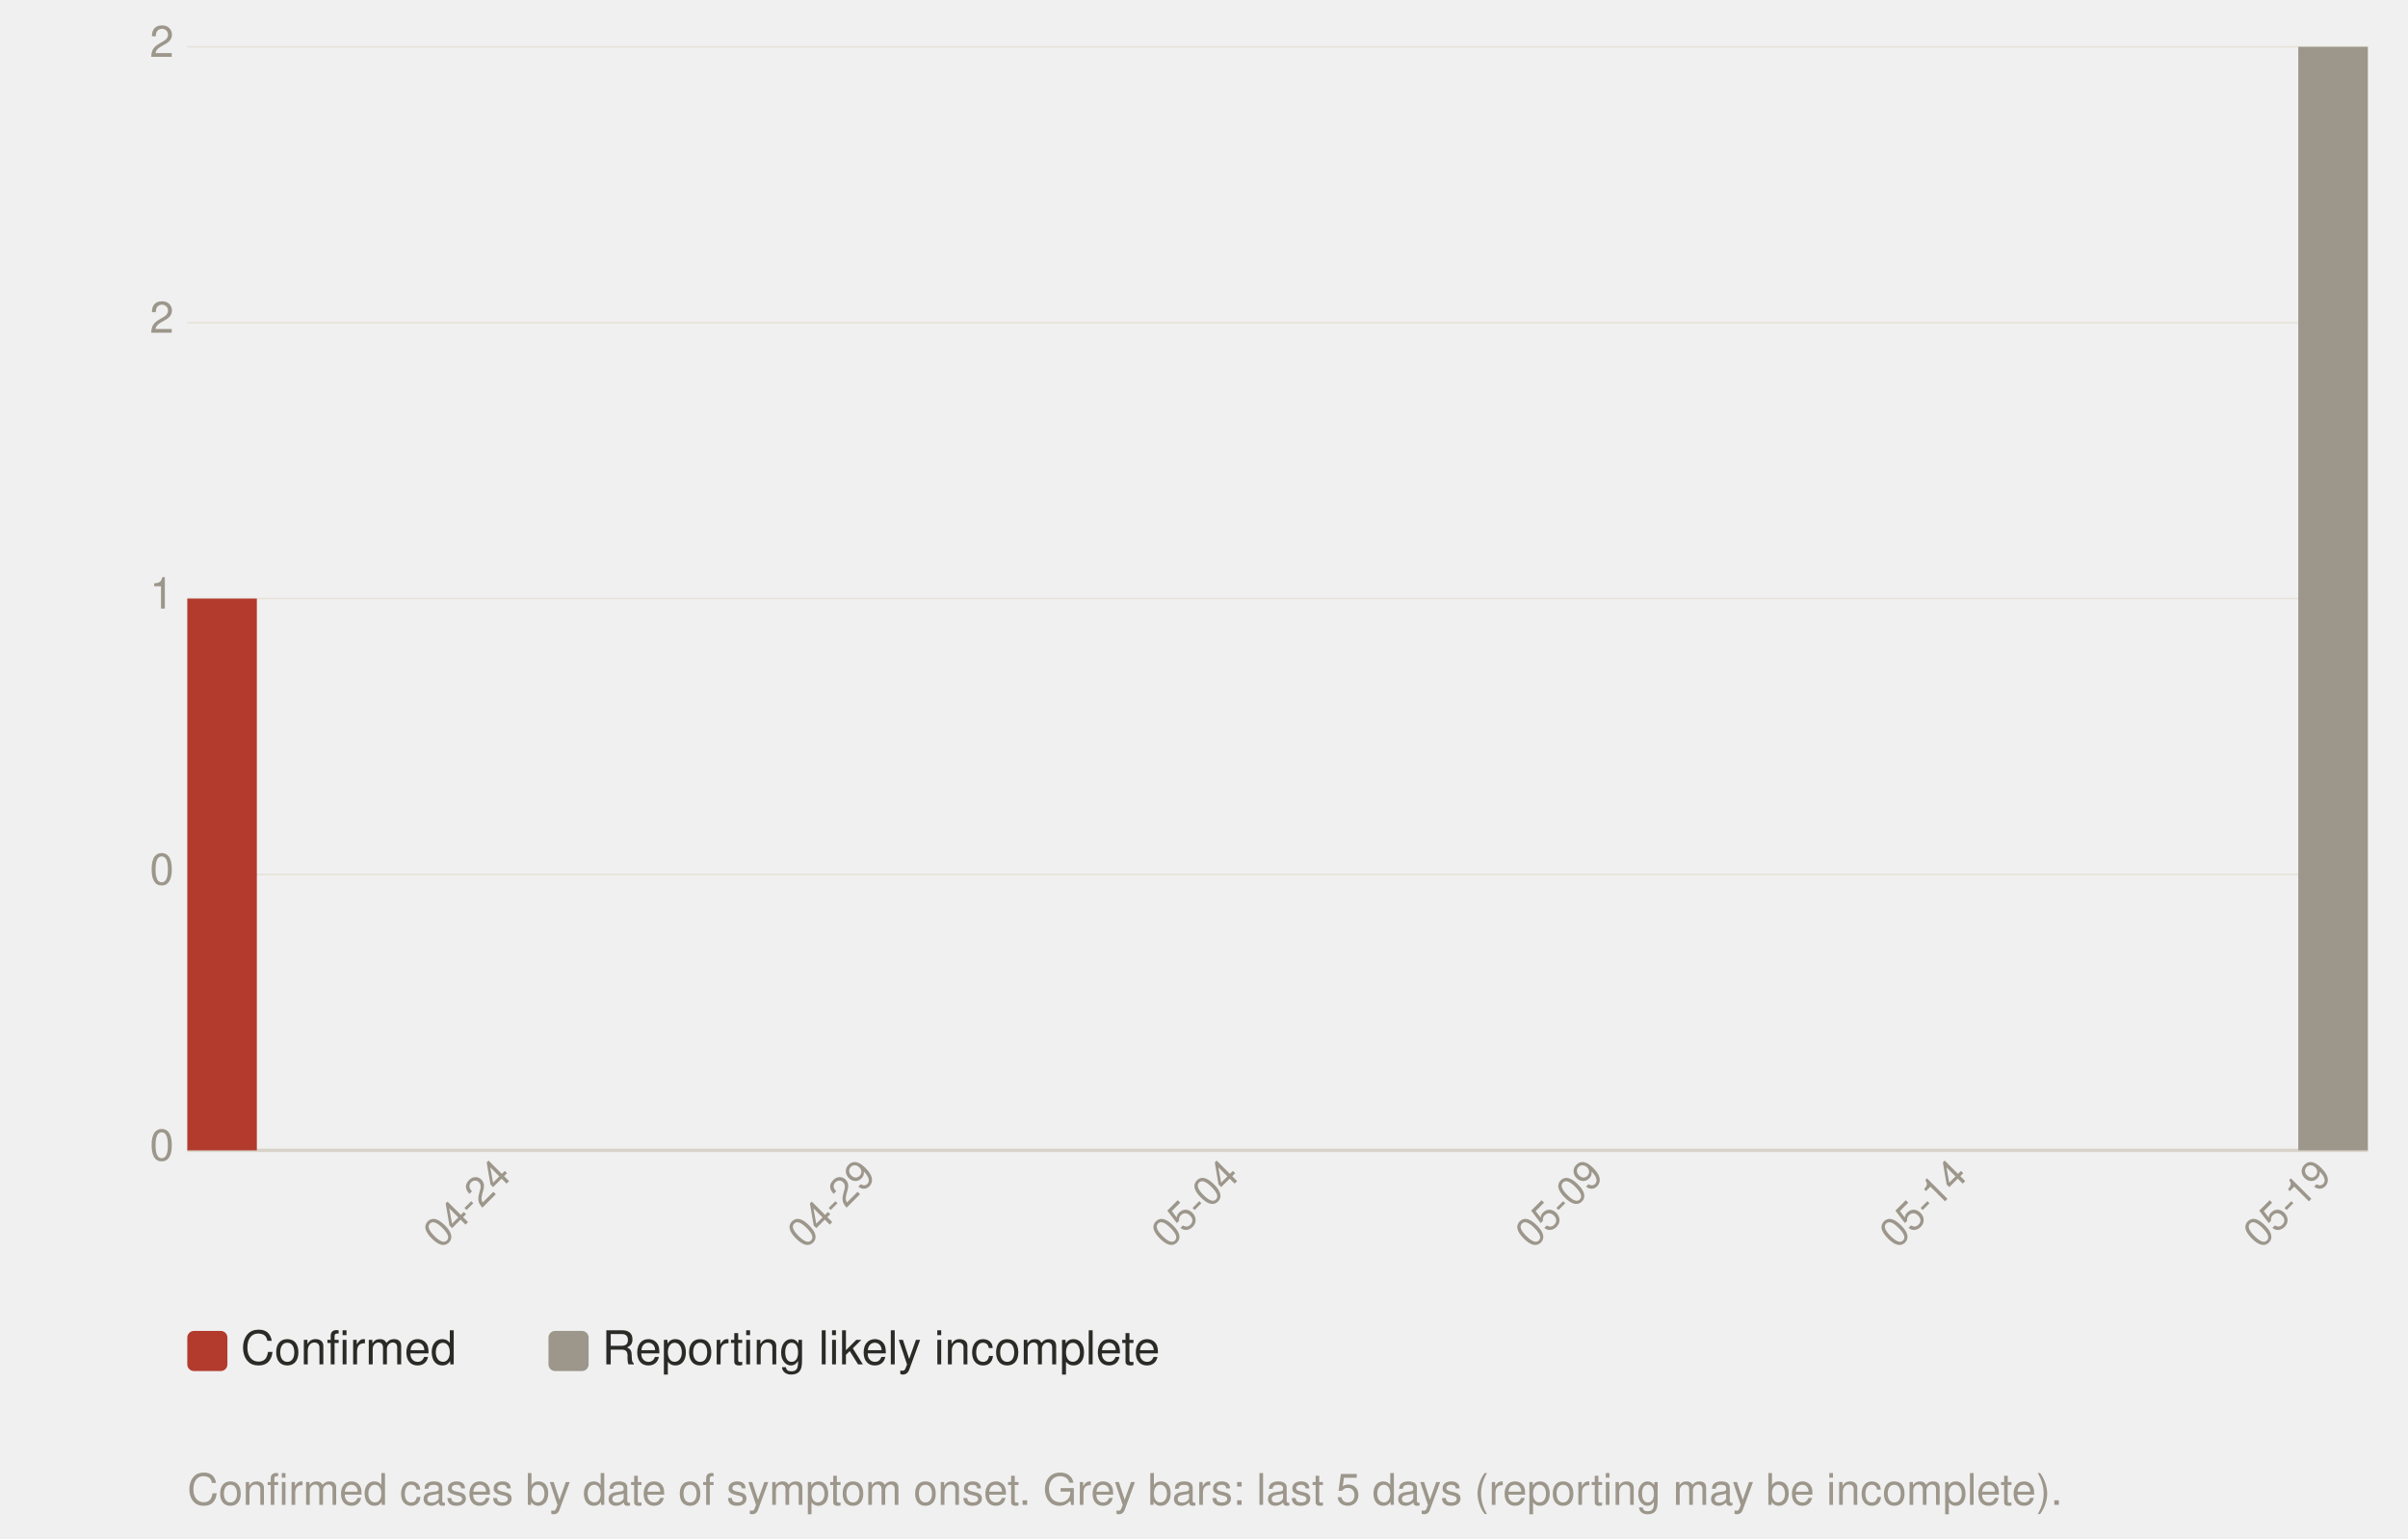
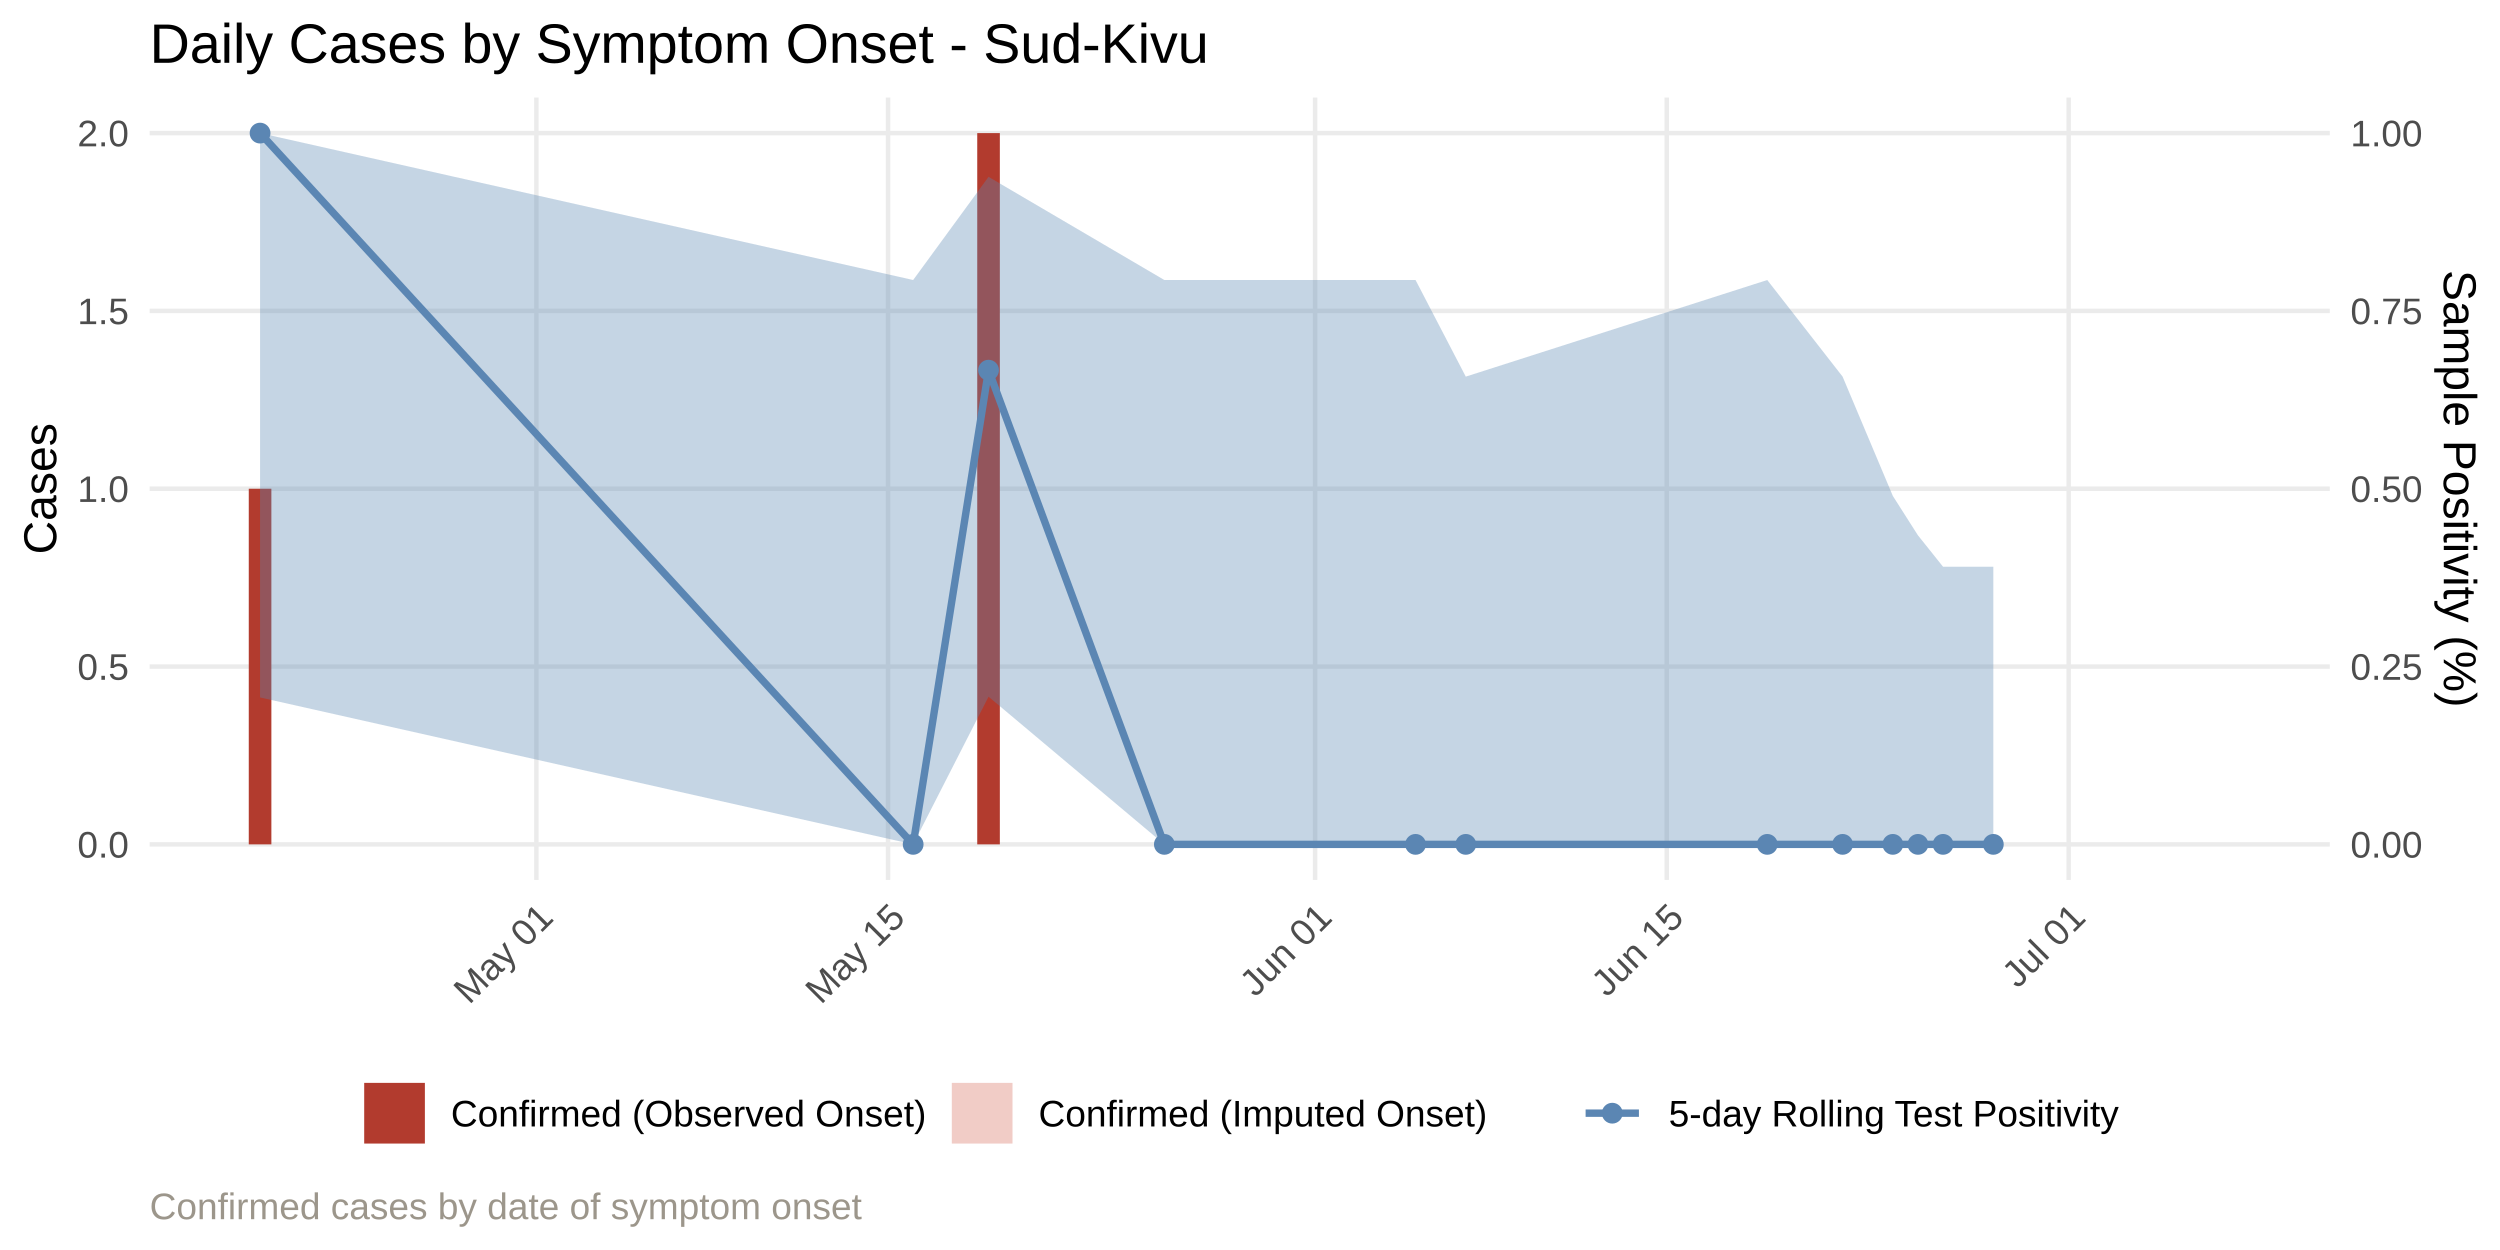
- <svg xmlns="http://www.w3.org/2000/svg" viewBox="0 0 720 460" role="img" aria-label="Daily Cases by Symptom Onset - Sud-Kivu">
-   <style>
- text { font-family: -apple-system, system-ui, 'Segoe UI', Helvetica, Arial, sans-serif; }
- </style>
-   <rect width="720" height="460" fill="transparent" />
-   <text x="52" y="347.0" text-anchor="end" fill="#9c968b" font-size="13">0</text>
-   <text x="52" y="264.5" text-anchor="end" fill="#9c968b" font-size="13">0</text>
-   <line x1="56" y1="261.5" x2="708.0" y2="261.5" stroke="#e7e3db" stroke-width="0.5" />
-   <text x="52" y="182.0" text-anchor="end" fill="#9c968b" font-size="13">1</text>
-   <line x1="56" y1="179.0" x2="708.0" y2="179.0" stroke="#e7e3db" stroke-width="0.5" />
-   <text x="52" y="99.5" text-anchor="end" fill="#9c968b" font-size="13">2</text>
-   <line x1="56" y1="96.5" x2="708.0" y2="96.5" stroke="#e7e3db" stroke-width="0.5" />
-   <text x="52" y="17.0" text-anchor="end" fill="#9c968b" font-size="13">2</text>
-   <line x1="56" y1="14.0" x2="708.0" y2="14.0" stroke="#e7e3db" stroke-width="0.5" />
-   <line x1="56" y1="344.0" x2="708.0" y2="344.0" stroke="#d8d3c9" stroke-width="1" />
-   <rect x="56.0" y="179.0" width="20.8" height="165.0" fill="#b23b2e" />
-   <rect x="687.2" y="14.0" width="20.8" height="330.0" fill="#9c968b" />
-   <text x="153.4" y="352.0" text-anchor="end" fill="#9c968b" font-size="12" transform="rotate(-45 153.4 352.0)">04-24</text>
-   <text x="262.3" y="352.0" text-anchor="end" fill="#9c968b" font-size="12" transform="rotate(-45 262.3 352.0)">04-29</text>
-   <text x="371.1" y="352.0" text-anchor="end" fill="#9c968b" font-size="12" transform="rotate(-45 371.1 352.0)">05-04</text>
-   <text x="479.9" y="352.0" text-anchor="end" fill="#9c968b" font-size="12" transform="rotate(-45 479.9 352.0)">05-09</text>
-   <text x="588.8" y="352.0" text-anchor="end" fill="#9c968b" font-size="12" transform="rotate(-45 588.8 352.0)">05-14</text>
-   <text x="697.6" y="352.0" text-anchor="end" fill="#9c968b" font-size="12" transform="rotate(-45 697.6 352.0)">05-19</text>
-   <rect x="56.0" y="398.0" width="12" height="12" fill="#b23b2e" rx="2" />
-   <text x="72.0" y="408.0" fill="#2a2a27" font-size="14">Confirmed</text>
-   <rect x="164.0" y="398.0" width="12" height="12" fill="#9c968b" rx="2" />
-   <text x="180.0" y="408.0" fill="#2a2a27" font-size="14">Reporting likely incomplete</text>
-   <text x="56" y="450" fill="#9c968b" font-size="13">Confirmed cases by date of symptom onset. Grey bars: last 5 days (reporting may be incomplete).</text>
+ <svg xmlns="http://www.w3.org/2000/svg" width="648.00pt" height="324.00pt" viewBox="0 0 648.00 324.00">
+   <g class="svglite">
+     <defs>
+       <style type="text/css">
+     .svglite line, .svglite polyline, .svglite polygon, .svglite path, .svglite rect, .svglite circle {
+       fill: none;
+       stroke: #000000;
+       stroke-linecap: round;
+       stroke-linejoin: round;
+       stroke-miterlimit: 10.00;
+     }
+     .svglite text {
+       white-space: pre;
+     }
+     .svglite g.glyphgroup path {
+       fill: inherit;
+       stroke: none;
+     }
+   </style>
+     </defs>
+     <rect width="100%" height="100%" style="stroke: none; fill: #FFFFFF;" />
+     <defs>
+       <clipPath id="cpMC4wMHw2NDguMDB8MC4wMHwzMjQuMDA=">
+         <rect x="0.00" y="0.00" width="648.00" height="324.00" />
+       </clipPath>
+     </defs>
+     <g clip-path="url(#cpMC4wMHw2NDguMDB8MC4wMHwzMjQuMDA=)">
+       <rect x="-0" y="0.00" width="648.00" height="324.00" style="stroke-width: 1.16; stroke: none; fill: #FFFFFF;" />
+     </g>
+     <defs>
+       <clipPath id="cpMzguNzl8NjAzLjg4fDI1LjI4fDIyOC4wOA==">
+         <rect x="38.79" y="25.28" width="565.09" height="202.80" />
+       </clipPath>
+     </defs>
+     <g clip-path="url(#cpMzguNzl8NjAzLjg4fDI1LjI4fDIyOC4wOA==)">
+       <polyline points="38.79,218.86 603.88,218.86 " style="stroke-width: 1.16; stroke: #EBEBEB; stroke-linecap: butt;" />
+       <polyline points="38.79,172.77 603.88,172.77 " style="stroke-width: 1.16; stroke: #EBEBEB; stroke-linecap: butt;" />
+       <polyline points="38.79,126.68 603.88,126.68 " style="stroke-width: 1.16; stroke: #EBEBEB; stroke-linecap: butt;" />
+       <polyline points="38.79,80.59 603.88,80.59 " style="stroke-width: 1.16; stroke: #EBEBEB; stroke-linecap: butt;" />
+       <polyline points="38.79,34.50 603.88,34.50 " style="stroke-width: 1.16; stroke: #EBEBEB; stroke-linecap: butt;" />
+       <polyline points="139.03,228.08 139.03,25.28 " style="stroke-width: 1.16; stroke: #EBEBEB; stroke-linecap: butt;" />
+       <polyline points="230.18,228.08 230.18,25.28 " style="stroke-width: 1.16; stroke: #EBEBEB; stroke-linecap: butt;" />
+       <polyline points="340.87,228.08 340.87,25.28 " style="stroke-width: 1.16; stroke: #EBEBEB; stroke-linecap: butt;" />
+       <polyline points="432.02,228.08 432.02,25.28 " style="stroke-width: 1.16; stroke: #EBEBEB; stroke-linecap: butt;" />
+       <polyline points="536.20,228.08 536.20,25.28 " style="stroke-width: 1.16; stroke: #EBEBEB; stroke-linecap: butt;" />
+       <rect x="64.48" y="126.68" width="5.86" height="92.18" style="stroke-width: 1.16; stroke: none; stroke-linecap: butt; stroke-linejoin: miter; fill: #B23B2E;" />
+       <rect x="64.48" y="126.68" width="5.86" height="0.00" style="stroke-width: 1.16; stroke: none; stroke-linecap: butt; stroke-linejoin: miter; fill: #F1CCC6;" />
+       <rect x="70.99" y="218.86" width="5.86" height="0.00" style="stroke-width: 1.16; stroke: none; stroke-linecap: butt; stroke-linejoin: miter; fill: #B23B2E;" />
+       <rect x="70.99" y="218.86" width="5.86" height="0.00" style="stroke-width: 1.16; stroke: none; stroke-linecap: butt; stroke-linejoin: miter; fill: #F1CCC6;" />
+       <rect x="77.50" y="218.86" width="5.86" height="0.00" style="stroke-width: 1.16; stroke: none; stroke-linecap: butt; stroke-linejoin: miter; fill: #B23B2E;" />
+       <rect x="77.50" y="218.86" width="5.86" height="0.00" style="stroke-width: 1.16; stroke: none; stroke-linecap: butt; stroke-linejoin: miter; fill: #F1CCC6;" />
+       <rect x="84.01" y="218.86" width="5.86" height="0.00" style="stroke-width: 1.16; stroke: none; stroke-linecap: butt; stroke-linejoin: miter; fill: #B23B2E;" />
+       <rect x="84.01" y="218.86" width="5.86" height="0.00" style="stroke-width: 1.16; stroke: none; stroke-linecap: butt; stroke-linejoin: miter; fill: #F1CCC6;" />
+       <rect x="90.52" y="218.86" width="5.86" height="0.00" style="stroke-width: 1.16; stroke: none; stroke-linecap: butt; stroke-linejoin: miter; fill: #B23B2E;" />
+       <rect x="90.52" y="218.86" width="5.86" height="0.00" style="stroke-width: 1.16; stroke: none; stroke-linecap: butt; stroke-linejoin: miter; fill: #F1CCC6;" />
+       <rect x="97.03" y="218.86" width="5.86" height="0.00" style="stroke-width: 1.16; stroke: none; stroke-linecap: butt; stroke-linejoin: miter; fill: #B23B2E;" />
+       <rect x="97.03" y="218.86" width="5.86" height="0.00" style="stroke-width: 1.16; stroke: none; stroke-linecap: butt; stroke-linejoin: miter; fill: #F1CCC6;" />
+       <rect x="103.54" y="218.86" width="5.86" height="0.00" style="stroke-width: 1.16; stroke: none; stroke-linecap: butt; stroke-linejoin: miter; fill: #B23B2E;" />
+       <rect x="103.54" y="218.86" width="5.86" height="0.00" style="stroke-width: 1.16; stroke: none; stroke-linecap: butt; stroke-linejoin: miter; fill: #F1CCC6;" />
+       <rect x="110.05" y="218.86" width="5.86" height="0.00" style="stroke-width: 1.16; stroke: none; stroke-linecap: butt; stroke-linejoin: miter; fill: #B23B2E;" />
+       <rect x="110.05" y="218.86" width="5.86" height="0.00" style="stroke-width: 1.16; stroke: none; stroke-linecap: butt; stroke-linejoin: miter; fill: #F1CCC6;" />
+       <rect x="116.57" y="218.86" width="5.86" height="0.00" style="stroke-width: 1.16; stroke: none; stroke-linecap: butt; stroke-linejoin: miter; fill: #B23B2E;" />
+       <rect x="116.57" y="218.86" width="5.86" height="0.00" style="stroke-width: 1.16; stroke: none; stroke-linecap: butt; stroke-linejoin: miter; fill: #F1CCC6;" />
+       <rect x="123.08" y="218.86" width="5.86" height="0.00" style="stroke-width: 1.16; stroke: none; stroke-linecap: butt; stroke-linejoin: miter; fill: #B23B2E;" />
+       <rect x="123.08" y="218.86" width="5.86" height="0.00" style="stroke-width: 1.16; stroke: none; stroke-linecap: butt; stroke-linejoin: miter; fill: #F1CCC6;" />
+       <rect x="129.59" y="218.86" width="5.86" height="0.00" style="stroke-width: 1.16; stroke: none; stroke-linecap: butt; stroke-linejoin: miter; fill: #B23B2E;" />
+       <rect x="129.59" y="218.86" width="5.86" height="0.00" style="stroke-width: 1.16; stroke: none; stroke-linecap: butt; stroke-linejoin: miter; fill: #F1CCC6;" />
+       <rect x="136.10" y="218.86" width="5.86" height="0.00" style="stroke-width: 1.16; stroke: none; stroke-linecap: butt; stroke-linejoin: miter; fill: #B23B2E;" />
+       <rect x="136.10" y="218.86" width="5.86" height="0.00" style="stroke-width: 1.16; stroke: none; stroke-linecap: butt; stroke-linejoin: miter; fill: #F1CCC6;" />
+       <rect x="142.61" y="218.86" width="5.86" height="0.00" style="stroke-width: 1.16; stroke: none; stroke-linecap: butt; stroke-linejoin: miter; fill: #B23B2E;" />
+       <rect x="142.61" y="218.86" width="5.86" height="0.00" style="stroke-width: 1.16; stroke: none; stroke-linecap: butt; stroke-linejoin: miter; fill: #F1CCC6;" />
+       <rect x="149.12" y="218.86" width="5.86" height="0.00" style="stroke-width: 1.16; stroke: none; stroke-linecap: butt; stroke-linejoin: miter; fill: #B23B2E;" />
+       <rect x="149.12" y="218.86" width="5.86" height="0.00" style="stroke-width: 1.16; stroke: none; stroke-linecap: butt; stroke-linejoin: miter; fill: #F1CCC6;" />
+       <rect x="155.63" y="218.86" width="5.86" height="0.00" style="stroke-width: 1.16; stroke: none; stroke-linecap: butt; stroke-linejoin: miter; fill: #B23B2E;" />
+       <rect x="155.63" y="218.86" width="5.86" height="0.00" style="stroke-width: 1.16; stroke: none; stroke-linecap: butt; stroke-linejoin: miter; fill: #F1CCC6;" />
+       <rect x="162.14" y="218.86" width="5.86" height="0.00" style="stroke-width: 1.16; stroke: none; stroke-linecap: butt; stroke-linejoin: miter; fill: #B23B2E;" />
+       <rect x="162.14" y="218.86" width="5.86" height="0.00" style="stroke-width: 1.16; stroke: none; stroke-linecap: butt; stroke-linejoin: miter; fill: #F1CCC6;" />
+       <rect x="168.65" y="218.86" width="5.86" height="0.00" style="stroke-width: 1.16; stroke: none; stroke-linecap: butt; stroke-linejoin: miter; fill: #B23B2E;" />
+       <rect x="168.65" y="218.86" width="5.86" height="0.00" style="stroke-width: 1.16; stroke: none; stroke-linecap: butt; stroke-linejoin: miter; fill: #F1CCC6;" />
+       <rect x="175.16" y="218.86" width="5.86" height="0.00" style="stroke-width: 1.16; stroke: none; stroke-linecap: butt; stroke-linejoin: miter; fill: #B23B2E;" />
+       <rect x="175.16" y="218.86" width="5.86" height="0.00" style="stroke-width: 1.16; stroke: none; stroke-linecap: butt; stroke-linejoin: miter; fill: #F1CCC6;" />
+       <rect x="181.68" y="218.86" width="5.86" height="0.00" style="stroke-width: 1.16; stroke: none; stroke-linecap: butt; stroke-linejoin: miter; fill: #B23B2E;" />
+       <rect x="181.68" y="218.86" width="5.86" height="0.00" style="stroke-width: 1.16; stroke: none; stroke-linecap: butt; stroke-linejoin: miter; fill: #F1CCC6;" />
+       <rect x="188.19" y="218.86" width="5.86" height="0.00" style="stroke-width: 1.16; stroke: none; stroke-linecap: butt; stroke-linejoin: miter; fill: #B23B2E;" />
+       <rect x="188.19" y="218.86" width="5.86" height="0.00" style="stroke-width: 1.16; stroke: none; stroke-linecap: butt; stroke-linejoin: miter; fill: #F1CCC6;" />
+       <rect x="194.70" y="218.86" width="5.86" height="0.00" style="stroke-width: 1.16; stroke: none; stroke-linecap: butt; stroke-linejoin: miter; fill: #B23B2E;" />
+       <rect x="194.70" y="218.86" width="5.86" height="0.00" style="stroke-width: 1.16; stroke: none; stroke-linecap: butt; stroke-linejoin: miter; fill: #F1CCC6;" />
+       <rect x="201.21" y="218.86" width="5.86" height="0.00" style="stroke-width: 1.16; stroke: none; stroke-linecap: butt; stroke-linejoin: miter; fill: #B23B2E;" />
+       <rect x="201.21" y="218.86" width="5.86" height="0.00" style="stroke-width: 1.16; stroke: none; stroke-linecap: butt; stroke-linejoin: miter; fill: #F1CCC6;" />
+       <rect x="207.72" y="218.86" width="5.86" height="0.00" style="stroke-width: 1.16; stroke: none; stroke-linecap: butt; stroke-linejoin: miter; fill: #B23B2E;" />
+       <rect x="207.72" y="218.86" width="5.86" height="0.00" style="stroke-width: 1.16; stroke: none; stroke-linecap: butt; stroke-linejoin: miter; fill: #F1CCC6;" />
+       <rect x="214.23" y="218.86" width="5.86" height="0.00" style="stroke-width: 1.16; stroke: none; stroke-linecap: butt; stroke-linejoin: miter; fill: #B23B2E;" />
+       <rect x="214.23" y="218.86" width="5.86" height="0.00" style="stroke-width: 1.16; stroke: none; stroke-linecap: butt; stroke-linejoin: miter; fill: #F1CCC6;" />
+       <rect x="220.74" y="218.86" width="5.86" height="0.00" style="stroke-width: 1.16; stroke: none; stroke-linecap: butt; stroke-linejoin: miter; fill: #B23B2E;" />
+       <rect x="220.74" y="218.86" width="5.86" height="0.00" style="stroke-width: 1.16; stroke: none; stroke-linecap: butt; stroke-linejoin: miter; fill: #F1CCC6;" />
+       <rect x="227.25" y="218.86" width="5.86" height="0.00" style="stroke-width: 1.16; stroke: none; stroke-linecap: butt; stroke-linejoin: miter; fill: #B23B2E;" />
+       <rect x="227.25" y="218.86" width="5.86" height="0.00" style="stroke-width: 1.16; stroke: none; stroke-linecap: butt; stroke-linejoin: miter; fill: #F1CCC6;" />
+       <rect x="233.76" y="218.86" width="5.86" height="0.00" style="stroke-width: 1.16; stroke: none; stroke-linecap: butt; stroke-linejoin: miter; fill: #B23B2E;" />
+       <rect x="233.76" y="218.86" width="5.86" height="0.00" style="stroke-width: 1.16; stroke: none; stroke-linecap: butt; stroke-linejoin: miter; fill: #F1CCC6;" />
+       <rect x="240.27" y="218.86" width="5.86" height="0.00" style="stroke-width: 1.16; stroke: none; stroke-linecap: butt; stroke-linejoin: miter; fill: #B23B2E;" />
+       <rect x="240.27" y="218.86" width="5.86" height="0.00" style="stroke-width: 1.16; stroke: none; stroke-linecap: butt; stroke-linejoin: miter; fill: #F1CCC6;" />
+       <rect x="246.78" y="218.86" width="5.86" height="0.00" style="stroke-width: 1.16; stroke: none; stroke-linecap: butt; stroke-linejoin: miter; fill: #B23B2E;" />
+       <rect x="246.78" y="218.86" width="5.86" height="0.00" style="stroke-width: 1.16; stroke: none; stroke-linecap: butt; stroke-linejoin: miter; fill: #F1CCC6;" />
+       <rect x="253.30" y="34.50" width="5.86" height="184.36" style="stroke-width: 1.16; stroke: none; stroke-linecap: butt; stroke-linejoin: miter; fill: #B23B2E;" />
+       <rect x="253.30" y="34.50" width="5.86" height="0.00" style="stroke-width: 1.16; stroke: none; stroke-linecap: butt; stroke-linejoin: miter; fill: #F1CCC6;" />
+       <rect x="259.81" y="218.86" width="5.86" height="0.00" style="stroke-width: 1.16; stroke: none; stroke-linecap: butt; stroke-linejoin: miter; fill: #B23B2E;" />
+       <rect x="259.81" y="218.86" width="5.86" height="0.00" style="stroke-width: 1.16; stroke: none; stroke-linecap: butt; stroke-linejoin: miter; fill: #F1CCC6;" />
+       <rect x="266.32" y="218.86" width="5.86" height="0.00" style="stroke-width: 1.16; stroke: none; stroke-linecap: butt; stroke-linejoin: miter; fill: #B23B2E;" />
+       <rect x="266.32" y="218.86" width="5.86" height="0.00" style="stroke-width: 1.16; stroke: none; stroke-linecap: butt; stroke-linejoin: miter; fill: #F1CCC6;" />
+       <rect x="272.83" y="218.86" width="5.86" height="0.00" style="stroke-width: 1.16; stroke: none; stroke-linecap: butt; stroke-linejoin: miter; fill: #B23B2E;" />
+       <rect x="272.83" y="218.86" width="5.86" height="0.00" style="stroke-width: 1.16; stroke: none; stroke-linecap: butt; stroke-linejoin: miter; fill: #F1CCC6;" />
+       <rect x="279.34" y="218.86" width="5.86" height="0.00" style="stroke-width: 1.16; stroke: none; stroke-linecap: butt; stroke-linejoin: miter; fill: #B23B2E;" />
+       <rect x="279.34" y="218.86" width="5.86" height="0.00" style="stroke-width: 1.16; stroke: none; stroke-linecap: butt; stroke-linejoin: miter; fill: #F1CCC6;" />
+       <rect x="285.85" y="218.86" width="5.86" height="0.00" style="stroke-width: 1.16; stroke: none; stroke-linecap: butt; stroke-linejoin: miter; fill: #B23B2E;" />
+       <rect x="285.85" y="218.86" width="5.86" height="0.00" style="stroke-width: 1.16; stroke: none; stroke-linecap: butt; stroke-linejoin: miter; fill: #F1CCC6;" />
+       <rect x="292.36" y="218.86" width="5.86" height="0.00" style="stroke-width: 1.16; stroke: none; stroke-linecap: butt; stroke-linejoin: miter; fill: #B23B2E;" />
+       <rect x="292.36" y="218.86" width="5.86" height="0.00" style="stroke-width: 1.16; stroke: none; stroke-linecap: butt; stroke-linejoin: miter; fill: #F1CCC6;" />
+       <rect x="298.87" y="218.86" width="5.86" height="0.00" style="stroke-width: 1.16; stroke: none; stroke-linecap: butt; stroke-linejoin: miter; fill: #B23B2E;" />
+       <rect x="298.87" y="218.86" width="5.86" height="0.00" style="stroke-width: 1.16; stroke: none; stroke-linecap: butt; stroke-linejoin: miter; fill: #F1CCC6;" />
+       <rect x="305.38" y="218.86" width="5.86" height="0.00" style="stroke-width: 1.16; stroke: none; stroke-linecap: butt; stroke-linejoin: miter; fill: #B23B2E;" />
+       <rect x="305.38" y="218.86" width="5.86" height="0.00" style="stroke-width: 1.16; stroke: none; stroke-linecap: butt; stroke-linejoin: miter; fill: #F1CCC6;" />
+       <rect x="311.89" y="218.86" width="5.86" height="0.00" style="stroke-width: 1.16; stroke: none; stroke-linecap: butt; stroke-linejoin: miter; fill: #B23B2E;" />
+       <rect x="311.89" y="218.86" width="5.86" height="0.00" style="stroke-width: 1.16; stroke: none; stroke-linecap: butt; stroke-linejoin: miter; fill: #F1CCC6;" />
+       <rect x="318.41" y="218.86" width="5.86" height="0.00" style="stroke-width: 1.16; stroke: none; stroke-linecap: butt; stroke-linejoin: miter; fill: #B23B2E;" />
+       <rect x="318.41" y="218.86" width="5.86" height="0.00" style="stroke-width: 1.16; stroke: none; stroke-linecap: butt; stroke-linejoin: miter; fill: #F1CCC6;" />
+       <rect x="324.92" y="218.86" width="5.86" height="0.00" style="stroke-width: 1.16; stroke: none; stroke-linecap: butt; stroke-linejoin: miter; fill: #B23B2E;" />
+       <rect x="324.92" y="218.86" width="5.86" height="0.00" style="stroke-width: 1.16; stroke: none; stroke-linecap: butt; stroke-linejoin: miter; fill: #F1CCC6;" />
+       <rect x="331.43" y="218.86" width="5.86" height="0.00" style="stroke-width: 1.16; stroke: none; stroke-linecap: butt; stroke-linejoin: miter; fill: #B23B2E;" />
+       <rect x="331.43" y="218.86" width="5.86" height="0.00" style="stroke-width: 1.16; stroke: none; stroke-linecap: butt; stroke-linejoin: miter; fill: #F1CCC6;" />
+       <rect x="337.94" y="218.86" width="5.86" height="0.00" style="stroke-width: 1.16; stroke: none; stroke-linecap: butt; stroke-linejoin: miter; fill: #B23B2E;" />
+       <rect x="337.94" y="218.86" width="5.86" height="0.00" style="stroke-width: 1.16; stroke: none; stroke-linecap: butt; stroke-linejoin: miter; fill: #F1CCC6;" />
+       <rect x="344.45" y="218.86" width="5.86" height="0.00" style="stroke-width: 1.16; stroke: none; stroke-linecap: butt; stroke-linejoin: miter; fill: #B23B2E;" />
+       <rect x="344.45" y="218.86" width="5.86" height="0.00" style="stroke-width: 1.16; stroke: none; stroke-linecap: butt; stroke-linejoin: miter; fill: #F1CCC6;" />
+       <rect x="350.96" y="218.86" width="5.86" height="0.00" style="stroke-width: 1.16; stroke: none; stroke-linecap: butt; stroke-linejoin: miter; fill: #B23B2E;" />
+       <rect x="350.96" y="218.86" width="5.86" height="0.00" style="stroke-width: 1.16; stroke: none; stroke-linecap: butt; stroke-linejoin: miter; fill: #F1CCC6;" />
+       <rect x="357.47" y="218.86" width="5.86" height="0.00" style="stroke-width: 1.16; stroke: none; stroke-linecap: butt; stroke-linejoin: miter; fill: #B23B2E;" />
+       <rect x="357.47" y="218.86" width="5.86" height="0.00" style="stroke-width: 1.16; stroke: none; stroke-linecap: butt; stroke-linejoin: miter; fill: #F1CCC6;" />
+       <rect x="363.98" y="218.86" width="5.86" height="0.00" style="stroke-width: 1.16; stroke: none; stroke-linecap: butt; stroke-linejoin: miter; fill: #B23B2E;" />
+       <rect x="363.98" y="218.86" width="5.86" height="0.00" style="stroke-width: 1.16; stroke: none; stroke-linecap: butt; stroke-linejoin: miter; fill: #F1CCC6;" />
+       <rect x="370.49" y="218.86" width="5.86" height="0.00" style="stroke-width: 1.16; stroke: none; stroke-linecap: butt; stroke-linejoin: miter; fill: #B23B2E;" />
+       <rect x="370.49" y="218.86" width="5.86" height="0.00" style="stroke-width: 1.16; stroke: none; stroke-linecap: butt; stroke-linejoin: miter; fill: #F1CCC6;" />
+       <rect x="377.00" y="218.86" width="5.86" height="0.00" style="stroke-width: 1.16; stroke: none; stroke-linecap: butt; stroke-linejoin: miter; fill: #B23B2E;" />
+       <rect x="377.00" y="218.86" width="5.86" height="0.00" style="stroke-width: 1.16; stroke: none; stroke-linecap: butt; stroke-linejoin: miter; fill: #F1CCC6;" />
+       <rect x="383.52" y="218.86" width="5.86" height="0.00" style="stroke-width: 1.16; stroke: none; stroke-linecap: butt; stroke-linejoin: miter; fill: #B23B2E;" />
+       <rect x="383.52" y="218.86" width="5.86" height="0.00" style="stroke-width: 1.16; stroke: none; stroke-linecap: butt; stroke-linejoin: miter; fill: #F1CCC6;" />
+       <rect x="390.03" y="218.86" width="5.86" height="0.00" style="stroke-width: 1.16; stroke: none; stroke-linecap: butt; stroke-linejoin: miter; fill: #B23B2E;" />
+       <rect x="390.03" y="218.86" width="5.86" height="0.00" style="stroke-width: 1.16; stroke: none; stroke-linecap: butt; stroke-linejoin: miter; fill: #F1CCC6;" />
+       <rect x="396.54" y="218.86" width="5.86" height="0.00" style="stroke-width: 1.16; stroke: none; stroke-linecap: butt; stroke-linejoin: miter; fill: #B23B2E;" />
+       <rect x="396.54" y="218.86" width="5.86" height="0.00" style="stroke-width: 1.16; stroke: none; stroke-linecap: butt; stroke-linejoin: miter; fill: #F1CCC6;" />
+       <rect x="403.05" y="218.86" width="5.86" height="0.00" style="stroke-width: 1.16; stroke: none; stroke-linecap: butt; stroke-linejoin: miter; fill: #B23B2E;" />
+       <rect x="403.05" y="218.86" width="5.86" height="0.00" style="stroke-width: 1.16; stroke: none; stroke-linecap: butt; stroke-linejoin: miter; fill: #F1CCC6;" />
+       <rect x="409.56" y="218.86" width="5.86" height="0.00" style="stroke-width: 1.16; stroke: none; stroke-linecap: butt; stroke-linejoin: miter; fill: #B23B2E;" />
+       <rect x="409.56" y="218.86" width="5.86" height="0.00" style="stroke-width: 1.16; stroke: none; stroke-linecap: butt; stroke-linejoin: miter; fill: #F1CCC6;" />
+       <rect x="416.07" y="218.86" width="5.86" height="0.00" style="stroke-width: 1.16; stroke: none; stroke-linecap: butt; stroke-linejoin: miter; fill: #B23B2E;" />
+       <rect x="416.07" y="218.86" width="5.86" height="0.00" style="stroke-width: 1.16; stroke: none; stroke-linecap: butt; stroke-linejoin: miter; fill: #F1CCC6;" />
+       <rect x="422.58" y="218.86" width="5.86" height="0.00" style="stroke-width: 1.16; stroke: none; stroke-linecap: butt; stroke-linejoin: miter; fill: #B23B2E;" />
+       <rect x="422.58" y="218.86" width="5.86" height="0.00" style="stroke-width: 1.16; stroke: none; stroke-linecap: butt; stroke-linejoin: miter; fill: #F1CCC6;" />
+       <rect x="429.09" y="218.86" width="5.86" height="0.00" style="stroke-width: 1.16; stroke: none; stroke-linecap: butt; stroke-linejoin: miter; fill: #B23B2E;" />
+       <rect x="429.09" y="218.86" width="5.86" height="0.00" style="stroke-width: 1.16; stroke: none; stroke-linecap: butt; stroke-linejoin: miter; fill: #F1CCC6;" />
+       <rect x="435.60" y="218.86" width="5.86" height="0.00" style="stroke-width: 1.16; stroke: none; stroke-linecap: butt; stroke-linejoin: miter; fill: #B23B2E;" />
+       <rect x="435.60" y="218.86" width="5.86" height="0.00" style="stroke-width: 1.16; stroke: none; stroke-linecap: butt; stroke-linejoin: miter; fill: #F1CCC6;" />
+       <rect x="442.11" y="218.86" width="5.86" height="0.00" style="stroke-width: 1.16; stroke: none; stroke-linecap: butt; stroke-linejoin: miter; fill: #B23B2E;" />
+       <rect x="442.11" y="218.86" width="5.86" height="0.00" style="stroke-width: 1.16; stroke: none; stroke-linecap: butt; stroke-linejoin: miter; fill: #F1CCC6;" />
+       <rect x="448.63" y="218.86" width="5.86" height="0.00" style="stroke-width: 1.16; stroke: none; stroke-linecap: butt; stroke-linejoin: miter; fill: #B23B2E;" />
+       <rect x="448.63" y="218.86" width="5.86" height="0.00" style="stroke-width: 1.16; stroke: none; stroke-linecap: butt; stroke-linejoin: miter; fill: #F1CCC6;" />
+       <rect x="455.14" y="218.86" width="5.86" height="0.00" style="stroke-width: 1.16; stroke: none; stroke-linecap: butt; stroke-linejoin: miter; fill: #B23B2E;" />
+       <rect x="455.14" y="218.86" width="5.86" height="0.00" style="stroke-width: 1.16; stroke: none; stroke-linecap: butt; stroke-linejoin: miter; fill: #F1CCC6;" />
+       <rect x="461.65" y="218.86" width="5.86" height="0.00" style="stroke-width: 1.16; stroke: none; stroke-linecap: butt; stroke-linejoin: miter; fill: #B23B2E;" />
+       <rect x="461.65" y="218.86" width="5.86" height="0.00" style="stroke-width: 1.16; stroke: none; stroke-linecap: butt; stroke-linejoin: miter; fill: #F1CCC6;" />
+       <rect x="468.16" y="218.86" width="5.86" height="0.00" style="stroke-width: 1.16; stroke: none; stroke-linecap: butt; stroke-linejoin: miter; fill: #B23B2E;" />
+       <rect x="468.16" y="218.86" width="5.86" height="0.00" style="stroke-width: 1.16; stroke: none; stroke-linecap: butt; stroke-linejoin: miter; fill: #F1CCC6;" />
+       <rect x="474.67" y="218.86" width="5.86" height="0.00" style="stroke-width: 1.16; stroke: none; stroke-linecap: butt; stroke-linejoin: miter; fill: #B23B2E;" />
+       <rect x="474.67" y="218.86" width="5.86" height="0.00" style="stroke-width: 1.16; stroke: none; stroke-linecap: butt; stroke-linejoin: miter; fill: #F1CCC6;" />
+       <rect x="481.18" y="218.86" width="5.86" height="0.00" style="stroke-width: 1.16; stroke: none; stroke-linecap: butt; stroke-linejoin: miter; fill: #B23B2E;" />
+       <rect x="481.18" y="218.86" width="5.86" height="0.00" style="stroke-width: 1.16; stroke: none; stroke-linecap: butt; stroke-linejoin: miter; fill: #F1CCC6;" />
+       <rect x="487.69" y="218.86" width="5.86" height="0.00" style="stroke-width: 1.16; stroke: none; stroke-linecap: butt; stroke-linejoin: miter; fill: #B23B2E;" />
+       <rect x="487.69" y="218.86" width="5.86" height="0.00" style="stroke-width: 1.16; stroke: none; stroke-linecap: butt; stroke-linejoin: miter; fill: #F1CCC6;" />
+       <rect x="494.20" y="218.86" width="5.86" height="0.00" style="stroke-width: 1.16; stroke: none; stroke-linecap: butt; stroke-linejoin: miter; fill: #B23B2E;" />
+       <rect x="494.20" y="218.86" width="5.86" height="0.00" style="stroke-width: 1.16; stroke: none; stroke-linecap: butt; stroke-linejoin: miter; fill: #F1CCC6;" />
+       <rect x="500.71" y="218.86" width="5.86" height="0.00" style="stroke-width: 1.16; stroke: none; stroke-linecap: butt; stroke-linejoin: miter; fill: #B23B2E;" />
+       <rect x="500.71" y="218.86" width="5.86" height="0.00" style="stroke-width: 1.16; stroke: none; stroke-linecap: butt; stroke-linejoin: miter; fill: #F1CCC6;" />
+       <rect x="507.22" y="218.86" width="5.86" height="0.00" style="stroke-width: 1.16; stroke: none; stroke-linecap: butt; stroke-linejoin: miter; fill: #B23B2E;" />
+       <rect x="507.22" y="218.86" width="5.86" height="0.00" style="stroke-width: 1.16; stroke: none; stroke-linecap: butt; stroke-linejoin: miter; fill: #F1CCC6;" />
+       <rect x="513.74" y="218.86" width="5.86" height="0.00" style="stroke-width: 1.16; stroke: none; stroke-linecap: butt; stroke-linejoin: miter; fill: #B23B2E;" />
+       <rect x="513.74" y="218.86" width="5.86" height="0.00" style="stroke-width: 1.16; stroke: none; stroke-linecap: butt; stroke-linejoin: miter; fill: #F1CCC6;" />
+       <rect x="520.25" y="218.86" width="5.86" height="0.00" style="stroke-width: 1.16; stroke: none; stroke-linecap: butt; stroke-linejoin: miter; fill: #B23B2E;" />
+       <rect x="520.25" y="218.86" width="5.86" height="0.00" style="stroke-width: 1.16; stroke: none; stroke-linecap: butt; stroke-linejoin: miter; fill: #F1CCC6;" />
+       <rect x="526.76" y="218.86" width="5.86" height="0.00" style="stroke-width: 1.16; stroke: none; stroke-linecap: butt; stroke-linejoin: miter; fill: #B23B2E;" />
+       <rect x="526.76" y="218.86" width="5.86" height="0.00" style="stroke-width: 1.16; stroke: none; stroke-linecap: butt; stroke-linejoin: miter; fill: #F1CCC6;" />
+       <rect x="533.27" y="218.86" width="5.86" height="0.00" style="stroke-width: 1.16; stroke: none; stroke-linecap: butt; stroke-linejoin: miter; fill: #B23B2E;" />
+       <rect x="533.27" y="218.86" width="5.86" height="0.00" style="stroke-width: 1.16; stroke: none; stroke-linecap: butt; stroke-linejoin: miter; fill: #F1CCC6;" />
+       <rect x="539.78" y="218.86" width="5.86" height="0.00" style="stroke-width: 1.16; stroke: none; stroke-linecap: butt; stroke-linejoin: miter; fill: #B23B2E;" />
+       <rect x="539.78" y="218.86" width="5.86" height="0.00" style="stroke-width: 1.16; stroke: none; stroke-linecap: butt; stroke-linejoin: miter; fill: #F1CCC6;" />
+       <rect x="546.29" y="218.86" width="5.86" height="0.00" style="stroke-width: 1.16; stroke: none; stroke-linecap: butt; stroke-linejoin: miter; fill: #B23B2E;" />
+       <rect x="546.29" y="218.86" width="5.86" height="0.00" style="stroke-width: 1.16; stroke: none; stroke-linecap: butt; stroke-linejoin: miter; fill: #F1CCC6;" />
+       <rect x="552.80" y="218.86" width="5.86" height="0.00" style="stroke-width: 1.16; stroke: none; stroke-linecap: butt; stroke-linejoin: miter; fill: #B23B2E;" />
+       <rect x="552.80" y="218.86" width="5.86" height="0.00" style="stroke-width: 1.16; stroke: none; stroke-linecap: butt; stroke-linejoin: miter; fill: #F1CCC6;" />
+       <rect x="559.31" y="218.86" width="5.86" height="0.00" style="stroke-width: 1.16; stroke: none; stroke-linecap: butt; stroke-linejoin: miter; fill: #B23B2E;" />
+       <rect x="559.31" y="218.86" width="5.86" height="0.00" style="stroke-width: 1.16; stroke: none; stroke-linecap: butt; stroke-linejoin: miter; fill: #F1CCC6;" />
+       <rect x="565.82" y="218.86" width="5.86" height="0.00" style="stroke-width: 1.16; stroke: none; stroke-linecap: butt; stroke-linejoin: miter; fill: #B23B2E;" />
+       <rect x="565.82" y="218.86" width="5.86" height="0.00" style="stroke-width: 1.16; stroke: none; stroke-linecap: butt; stroke-linejoin: miter; fill: #F1CCC6;" />
+       <rect x="572.33" y="218.86" width="5.86" height="0.00" style="stroke-width: 1.16; stroke: none; stroke-linecap: butt; stroke-linejoin: miter; fill: #B23B2E;" />
+       <rect x="572.33" y="218.86" width="5.86" height="0.00" style="stroke-width: 1.16; stroke: none; stroke-linecap: butt; stroke-linejoin: miter; fill: #F1CCC6;" />
+       <polygon points="67.41,34.50 236.69,72.58 256.23,45.84 301.80,72.58 366.91,72.58 379.93,97.62 458.07,72.58 477.60,97.62 490.62,128.54 497.13,138.76 503.64,146.90 516.67,146.90 516.67,218.86 503.64,218.86 497.13,218.86 490.62,218.86 477.60,218.86 458.07,218.86 379.93,218.86 366.91,218.86 301.80,218.86 256.23,180.58 236.69,218.86 67.41,180.78 " style="stroke-width: 0.00; stroke: none; stroke-linecap: butt; fill: #5B86B3; fill-opacity: 0.35;" />
+       <polyline points="67.41,34.50 236.69,72.58 256.23,45.84 301.80,72.58 366.91,72.58 379.93,97.62 458.07,72.58 477.60,97.62 490.62,128.54 497.13,138.76 503.64,146.90 516.67,146.90 " style="stroke-width: 1.16; stroke: none; stroke-linecap: butt;" />
+       <polyline points="516.67,218.86 503.64,218.86 497.13,218.86 490.62,218.86 477.60,218.86 458.07,218.86 379.93,218.86 366.91,218.86 301.80,218.86 256.23,180.58 236.69,218.86 67.41,180.78 " style="stroke-width: 1.16; stroke: none; stroke-linecap: butt;" />
+       <polyline points="67.41,34.50 236.69,218.86 256.23,95.95 301.80,218.86 366.91,218.86 379.93,218.86 458.07,218.86 477.60,218.86 490.62,218.86 497.13,218.86 503.64,218.86 516.67,218.86 " style="stroke-width: 1.92; stroke: #5B86B3; stroke-linecap: butt;" />
+       <circle cx="67.41" cy="34.50" r="2.31" style="stroke-width: 0.77; stroke: #5B86B3; fill: #5B86B3;" />
+       <circle cx="236.69" cy="218.86" r="2.31" style="stroke-width: 0.77; stroke: #5B86B3; fill: #5B86B3;" />
+       <circle cx="256.23" cy="95.95" r="2.31" style="stroke-width: 0.77; stroke: #5B86B3; fill: #5B86B3;" />
+       <circle cx="301.80" cy="218.86" r="2.31" style="stroke-width: 0.77; stroke: #5B86B3; fill: #5B86B3;" />
+       <circle cx="366.91" cy="218.86" r="2.31" style="stroke-width: 0.77; stroke: #5B86B3; fill: #5B86B3;" />
+       <circle cx="379.93" cy="218.86" r="2.31" style="stroke-width: 0.77; stroke: #5B86B3; fill: #5B86B3;" />
+       <circle cx="458.07" cy="218.86" r="2.31" style="stroke-width: 0.77; stroke: #5B86B3; fill: #5B86B3;" />
+       <circle cx="477.60" cy="218.86" r="2.31" style="stroke-width: 0.77; stroke: #5B86B3; fill: #5B86B3;" />
+       <circle cx="490.62" cy="218.86" r="2.31" style="stroke-width: 0.77; stroke: #5B86B3; fill: #5B86B3;" />
+       <circle cx="497.13" cy="218.86" r="2.31" style="stroke-width: 0.77; stroke: #5B86B3; fill: #5B86B3;" />
+       <circle cx="503.64" cy="218.86" r="2.31" style="stroke-width: 0.77; stroke: #5B86B3; fill: #5B86B3;" />
+       <circle cx="516.67" cy="218.86" r="2.31" style="stroke-width: 0.77; stroke: #5B86B3; fill: #5B86B3;" />
+     </g>
+     <g clip-path="url(#cpMC4wMHw2NDguMDB8MC4wMHwzMjQuMDA=)">
+       <text x="33.41" y="222.29" text-anchor="end" style="font-size: 9.60px;fill: #4D4D4D; font-family: &quot;Arial&quot;;" textLength="13.33px" lengthAdjust="spacingAndGlyphs">0.0</text>
+       <text x="33.41" y="176.20" text-anchor="end" style="font-size: 9.60px;fill: #4D4D4D; font-family: &quot;Arial&quot;;" textLength="13.33px" lengthAdjust="spacingAndGlyphs">0.5</text>
+       <text x="33.41" y="130.11" text-anchor="end" style="font-size: 9.60px;fill: #4D4D4D; font-family: &quot;Arial&quot;;" textLength="13.33px" lengthAdjust="spacingAndGlyphs">1.0</text>
+       <text x="33.41" y="84.02" text-anchor="end" style="font-size: 9.60px;fill: #4D4D4D; font-family: &quot;Arial&quot;;" textLength="13.33px" lengthAdjust="spacingAndGlyphs">1.5</text>
+       <text x="33.41" y="37.93" text-anchor="end" style="font-size: 9.60px;fill: #4D4D4D; font-family: &quot;Arial&quot;;" textLength="13.33px" lengthAdjust="spacingAndGlyphs">2.0</text>
+       <text x="627.92" y="222.29" text-anchor="end" style="font-size: 9.60px;fill: #4D4D4D; font-family: &quot;Arial&quot;;" textLength="18.66px" lengthAdjust="spacingAndGlyphs">0.00</text>
+       <text x="627.92" y="176.20" text-anchor="end" style="font-size: 9.60px;fill: #4D4D4D; font-family: &quot;Arial&quot;;" textLength="18.66px" lengthAdjust="spacingAndGlyphs">0.25</text>
+       <text x="627.92" y="130.11" text-anchor="end" style="font-size: 9.60px;fill: #4D4D4D; font-family: &quot;Arial&quot;;" textLength="18.66px" lengthAdjust="spacingAndGlyphs">0.50</text>
+       <text x="627.92" y="84.02" text-anchor="end" style="font-size: 9.60px;fill: #4D4D4D; font-family: &quot;Arial&quot;;" textLength="18.66px" lengthAdjust="spacingAndGlyphs">0.75</text>
+       <text x="627.92" y="37.93" text-anchor="end" style="font-size: 9.60px;fill: #4D4D4D; font-family: &quot;Arial&quot;;" textLength="18.66px" lengthAdjust="spacingAndGlyphs">1.00</text>
+       <text transform="translate(143.88,238.31) rotate(-45)" text-anchor="end" style="font-size: 9.60px;fill: #4D4D4D; font-family: &quot;Arial&quot;;" textLength="31.44px" lengthAdjust="spacingAndGlyphs">May 01</text>
+       <text transform="translate(235.04,238.31) rotate(-45)" text-anchor="end" style="font-size: 9.60px;fill: #4D4D4D; font-family: &quot;Arial&quot;;" textLength="31.44px" lengthAdjust="spacingAndGlyphs">May 15</text>
+       <text transform="translate(345.73,238.31) rotate(-45)" text-anchor="end" style="font-size: 9.60px;fill: #4D4D4D; font-family: &quot;Arial&quot;;" textLength="28.78px" lengthAdjust="spacingAndGlyphs">Jun 01</text>
+       <text transform="translate(436.88,238.31) rotate(-45)" text-anchor="end" style="font-size: 9.60px;fill: #4D4D4D; font-family: &quot;Arial&quot;;" textLength="28.78px" lengthAdjust="spacingAndGlyphs">Jun 15</text>
+       <text transform="translate(541.06,238.31) rotate(-45)" text-anchor="end" style="font-size: 9.60px;fill: #4D4D4D; font-family: &quot;Arial&quot;;" textLength="25.58px" lengthAdjust="spacingAndGlyphs">Jul 01</text>
+       <text transform="translate(14.57,126.68) rotate(-90)" text-anchor="middle" style="font-size: 12.00px; font-family: &quot;Arial&quot;;" textLength="34.02px" lengthAdjust="spacingAndGlyphs">Cases</text>
+       <text transform="translate(633.43,126.68) rotate(90)" text-anchor="middle" style="font-size: 12.00px; font-family: &quot;Arial&quot;;" textLength="113.36px" lengthAdjust="spacingAndGlyphs">Sample Positivity (%)</text>
+       <rect x="94.40" y="280.68" width="15.73" height="15.73" style="stroke-width: 1.16; stroke: none; stroke-linecap: butt; stroke-linejoin: miter; fill: #B23B2E;" />
+       <rect x="246.71" y="280.68" width="15.73" height="15.73" style="stroke-width: 1.16; stroke: none; stroke-linecap: butt; stroke-linejoin: miter; fill: #F1CCC6;" />
+       <text x="116.88" y="291.98" style="font-size: 9.60px; font-family: &quot;Arial&quot;;" textLength="123.08px" lengthAdjust="spacingAndGlyphs">Confirmed (Observed Onset)</text>
+       <text x="269.19" y="291.98" style="font-size: 9.60px; font-family: &quot;Arial&quot;;" textLength="116.16px" lengthAdjust="spacingAndGlyphs">Confirmed (Imputed Onset)</text>
+       <line x1="410.99" y1="288.54" x2="424.81" y2="288.54" style="stroke-width: 1.92; stroke: #5B86B3; stroke-linecap: butt;" />
+       <circle cx="417.90" cy="288.54" r="2.31" style="stroke-width: 0.77; stroke: #5B86B3; fill: #5B86B3;" />
+       <text x="432.52" y="291.98" style="font-size: 9.60px; font-family: &quot;Arial&quot;;" textLength="116.53px" lengthAdjust="spacingAndGlyphs">5-day Rolling Test Positivity</text>
+       <text x="38.79" y="16.28" style="font-size: 14.40px; font-family: &quot;Arial&quot;;" textLength="274.34px" lengthAdjust="spacingAndGlyphs">Daily Cases by Symptom Onset - Sud-Kivu</text>
+       <text x="38.79" y="316.01" style="font-size: 9.60px;fill: #9C968B; font-family: &quot;Arial&quot;;" textLength="184.41px" lengthAdjust="spacingAndGlyphs">Confirmed cases by date of symptom onset</text>
+     </g>
+   </g>
</svg>
